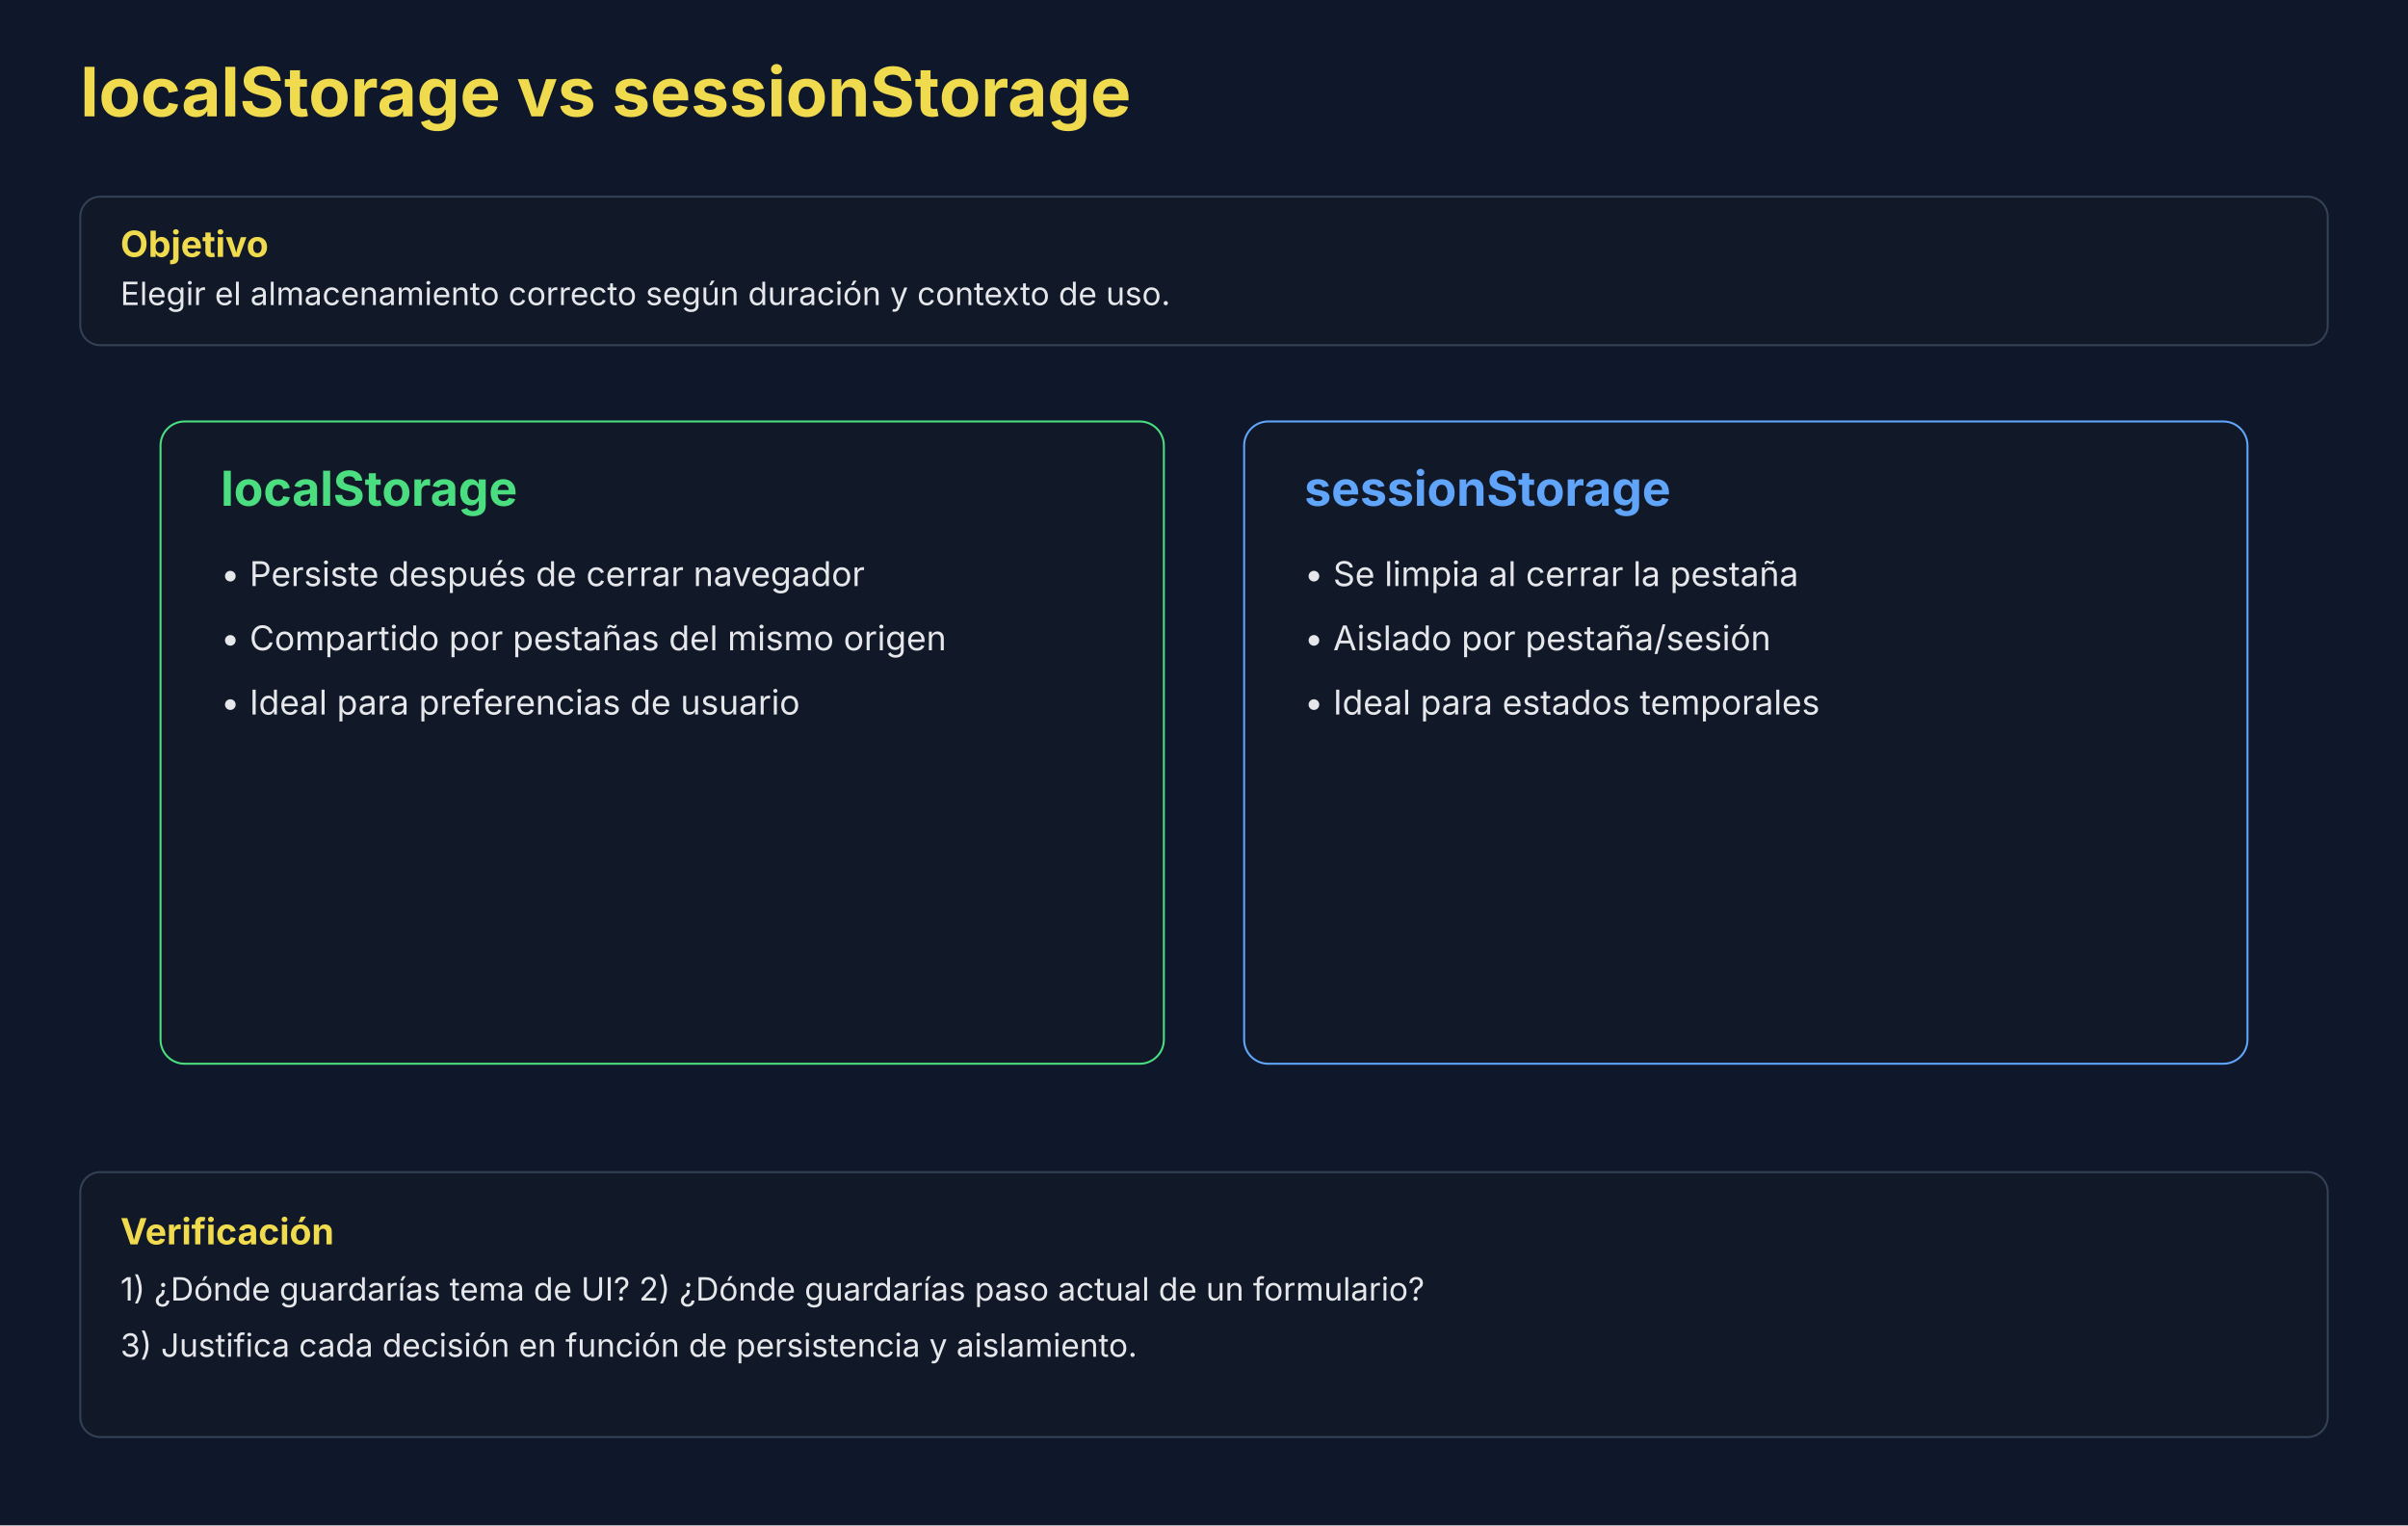
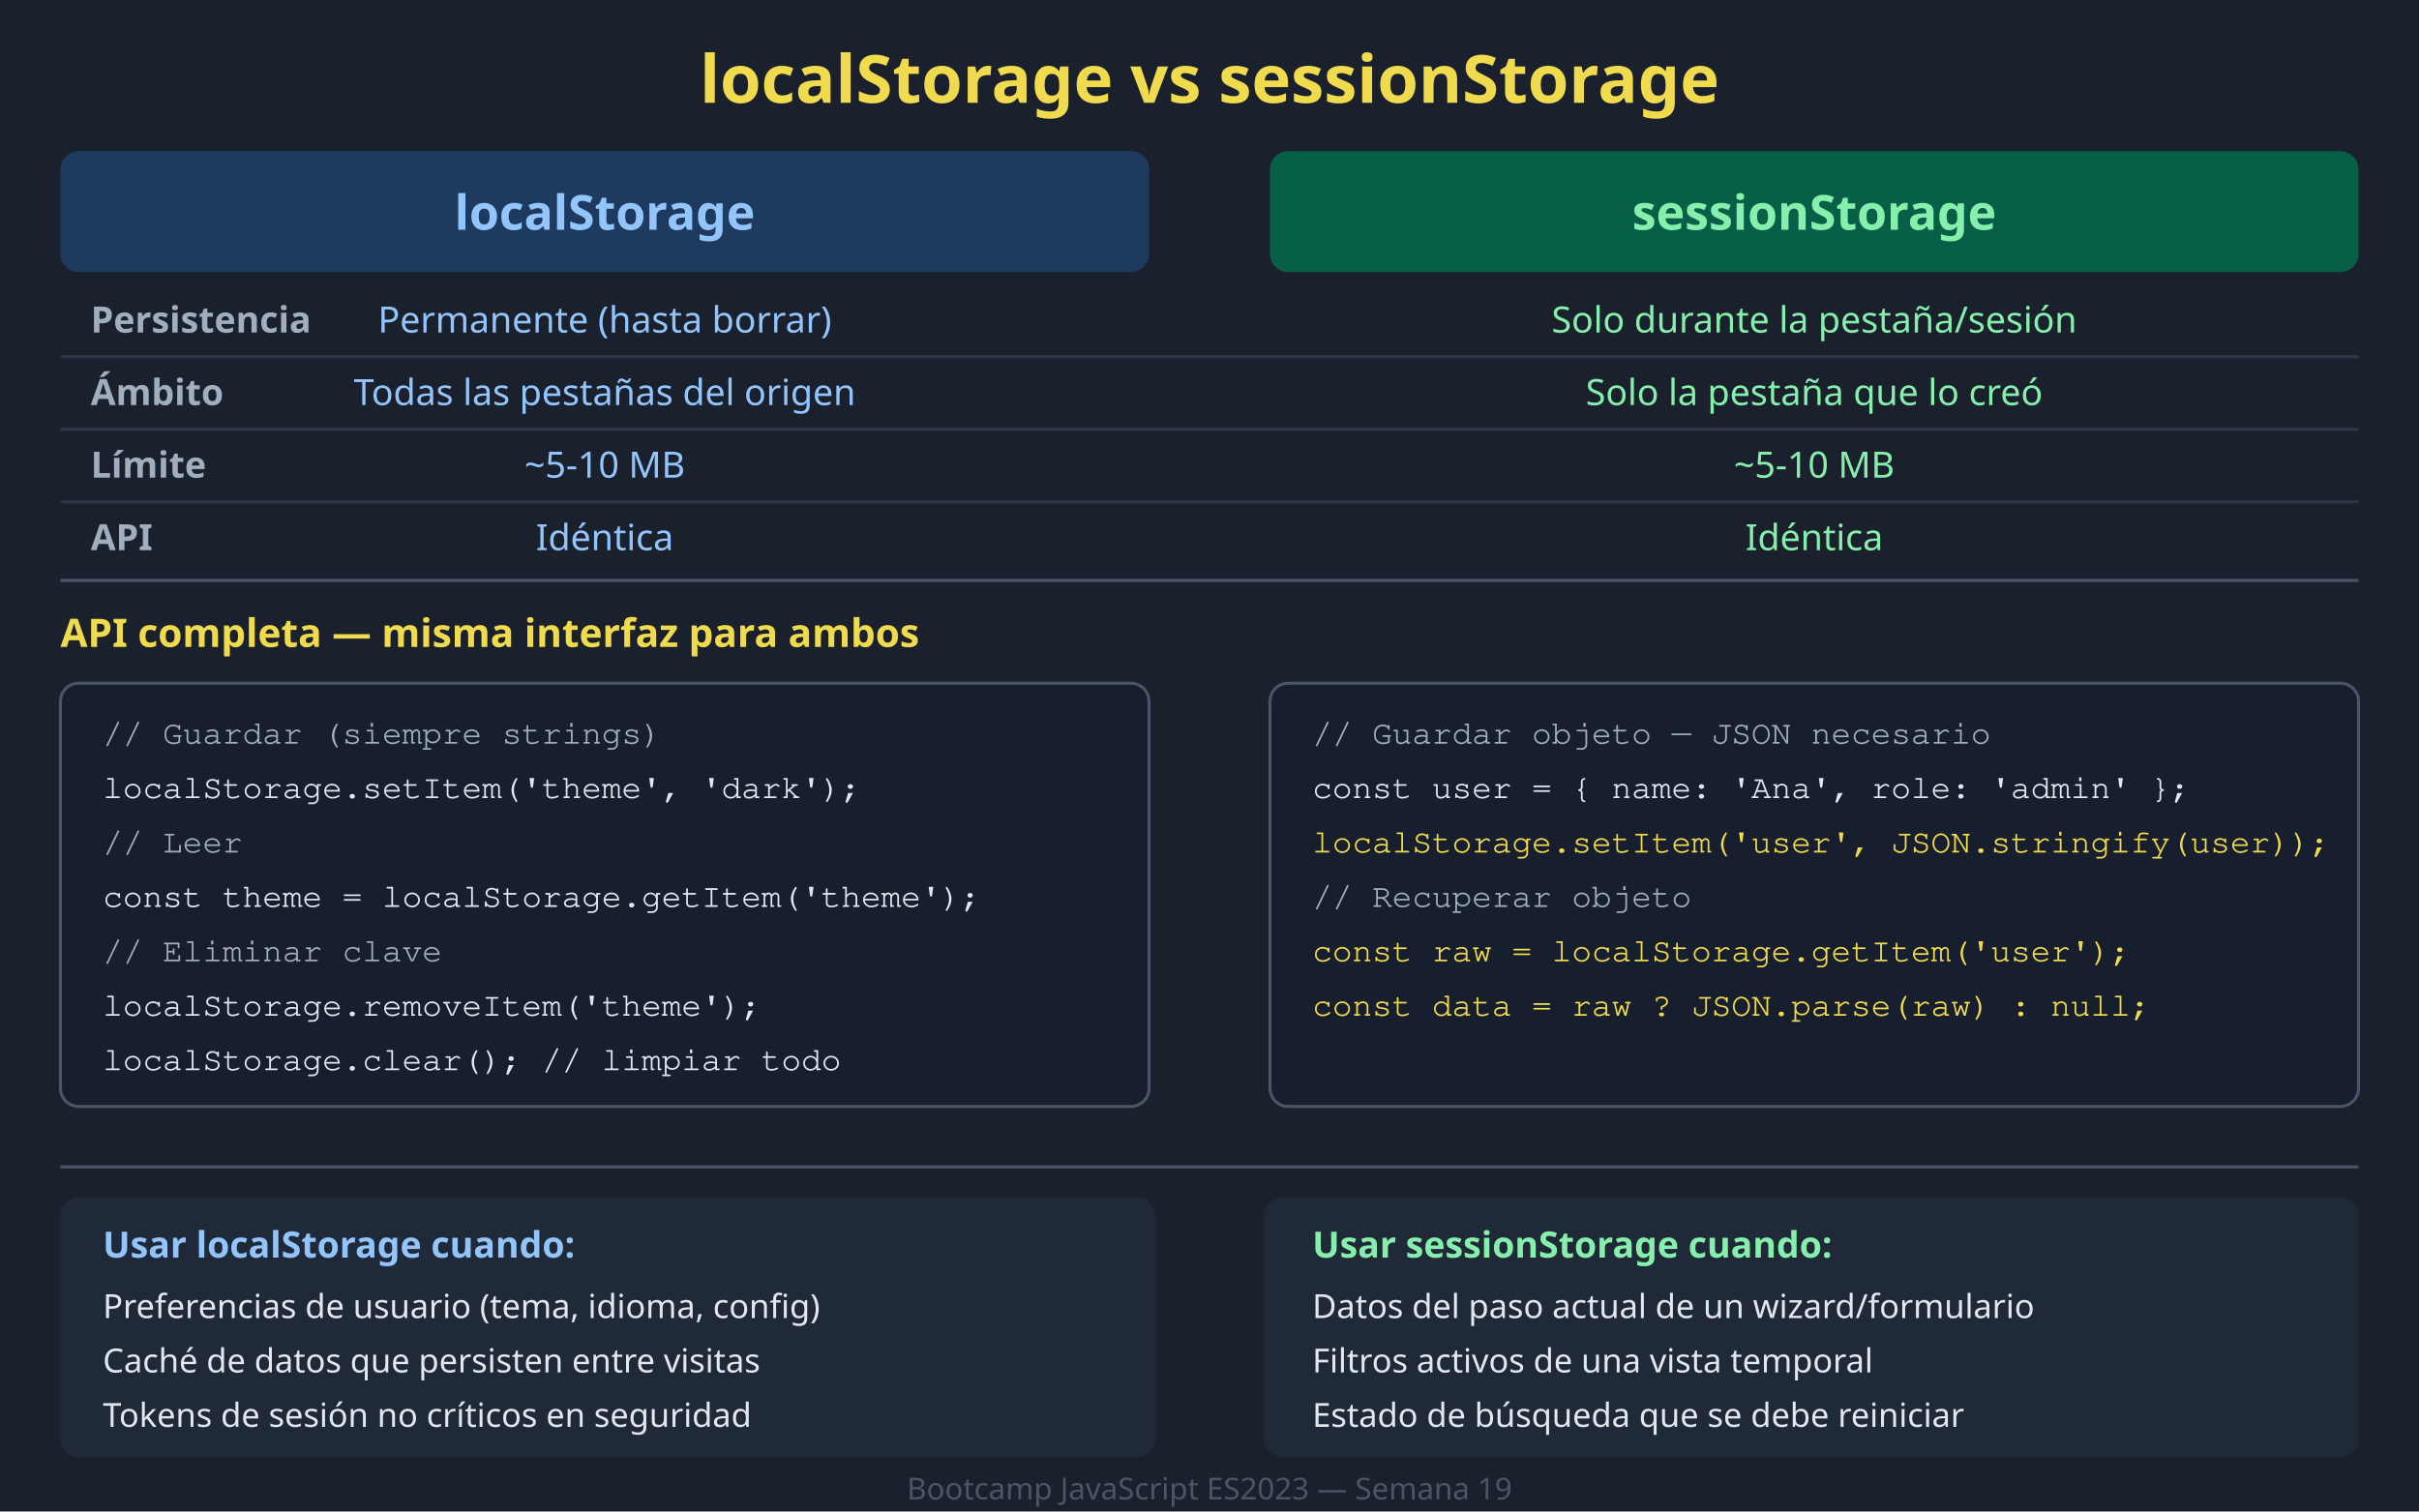
- <svg xmlns="http://www.w3.org/2000/svg" width="1200" height="760" viewBox="0 0 1200 760" role="img" aria-labelledby="title desc">
-   <rect width="1200" height="760" fill="#0f172a" />
-   <text x="40" y="58" fill="#f0db4f" font-size="34" font-family="Inter, Roboto, sans-serif" font-weight="700">localStorage vs sessionStorage</text>
-   <rect x="40" y="98" width="1120" height="74" rx="10" fill="#111827" stroke="#334155" />
-   <text x="60" y="128" fill="#f0db4f" font-size="18" font-family="Inter, Roboto, sans-serif" font-weight="700">Objetivo</text>
-   <text x="60" y="152" fill="#e5e7eb" font-size="16" font-family="Inter, Roboto, sans-serif">Elegir el almacenamiento correcto según duración y contexto de uso.</text>
-   <rect x="80" y="210" width="500" height="320" rx="12" fill="#111827" stroke="#4ade80" />
-   <text x="110" y="252" fill="#4ade80" font-size="24" font-family="Inter, Roboto, sans-serif" font-weight="700">localStorage</text>
-   <text x="110" y="292" fill="#e5e7eb" font-size="17" font-family="Inter, Roboto, sans-serif">• Persiste después de cerrar navegador</text>
-   <text x="110" y="324" fill="#e5e7eb" font-size="17" font-family="Inter, Roboto, sans-serif">• Compartido por pestañas del mismo origen</text>
-   <text x="110" y="356" fill="#e5e7eb" font-size="17" font-family="Inter, Roboto, sans-serif">• Ideal para preferencias de usuario</text>
-   <rect x="620" y="210" width="500" height="320" rx="12" fill="#111827" stroke="#60a5fa" />
-   <text x="650" y="252" fill="#60a5fa" font-size="24" font-family="Inter, Roboto, sans-serif" font-weight="700">sessionStorage</text>
-   <text x="650" y="292" fill="#e5e7eb" font-size="17" font-family="Inter, Roboto, sans-serif">• Se limpia al cerrar la pestaña</text>
-   <text x="650" y="324" fill="#e5e7eb" font-size="17" font-family="Inter, Roboto, sans-serif">• Aislado por pestaña/sesión</text>
-   <text x="650" y="356" fill="#e5e7eb" font-size="17" font-family="Inter, Roboto, sans-serif">• Ideal para estados temporales</text>
-   <rect x="40" y="584" width="1120" height="132" rx="10" fill="#111827" stroke="#334155" />
-   <text x="60" y="620" fill="#f0db4f" font-size="18" font-family="Inter, Roboto, sans-serif" font-weight="700">Verificación</text>
-   <text x="60" y="648" fill="#e5e7eb" font-size="16" font-family="Inter, Roboto, sans-serif">1) ¿Dónde guardarías tema de UI? 2) ¿Dónde guardarías paso actual de un formulario?</text>
-   <text x="60" y="676" fill="#e5e7eb" font-size="16" font-family="Inter, Roboto, sans-serif">3) Justifica cada decisión en función de persistencia y aislamiento.</text>
+ <svg xmlns="http://www.w3.org/2000/svg" viewBox="0 0 800 500">
+   <rect width="800" height="500" fill="#1a202c" />
+   <text x="400" y="34" font-family="system-ui,sans-serif" font-size="22" font-weight="bold" fill="#f0db4f" text-anchor="middle">localStorage vs sessionStorage</text>
+   <rect x="20" y="50" width="360" height="40" fill="#1e3a5f" rx="6" />
+   <text x="200" y="76" font-family="system-ui,sans-serif" font-size="16" font-weight="bold" fill="#93c5fd" text-anchor="middle">localStorage</text>
+   <rect x="420" y="50" width="360" height="40" fill="#065f46" rx="6" />
+   <text x="600" y="76" font-family="system-ui,sans-serif" font-size="16" font-weight="bold" fill="#86efac" text-anchor="middle">sessionStorage</text>
+   <text x="30" y="110" font-family="system-ui,sans-serif" font-size="12" font-weight="bold" fill="#a0aec0">Persistencia</text>
+   <text x="200" y="110" font-family="system-ui,sans-serif" font-size="12" fill="#93c5fd" text-anchor="middle">Permanente (hasta borrar)</text>
+   <text x="600" y="110" font-family="system-ui,sans-serif" font-size="12" fill="#86efac" text-anchor="middle">Solo durante la pestaña/sesión</text>
+   <line x1="20" y1="118" x2="780" y2="118" stroke="#2d3748" stroke-width="1" />
+   <text x="30" y="134" font-family="system-ui,sans-serif" font-size="12" font-weight="bold" fill="#a0aec0">Ámbito</text>
+   <text x="200" y="134" font-family="system-ui,sans-serif" font-size="12" fill="#93c5fd" text-anchor="middle">Todas las pestañas del origen</text>
+   <text x="600" y="134" font-family="system-ui,sans-serif" font-size="12" fill="#86efac" text-anchor="middle">Solo la pestaña que lo creó</text>
+   <line x1="20" y1="142" x2="780" y2="142" stroke="#2d3748" stroke-width="1" />
+   <text x="30" y="158" font-family="system-ui,sans-serif" font-size="12" font-weight="bold" fill="#a0aec0">Límite</text>
+   <text x="200" y="158" font-family="system-ui,sans-serif" font-size="12" fill="#93c5fd" text-anchor="middle">~5-10 MB</text>
+   <text x="600" y="158" font-family="system-ui,sans-serif" font-size="12" fill="#86efac" text-anchor="middle">~5-10 MB</text>
+   <line x1="20" y1="166" x2="780" y2="166" stroke="#2d3748" stroke-width="1" />
+   <text x="30" y="182" font-family="system-ui,sans-serif" font-size="12" font-weight="bold" fill="#a0aec0">API</text>
+   <text x="200" y="182" font-family="system-ui,sans-serif" font-size="12" fill="#93c5fd" text-anchor="middle">Idéntica</text>
+   <text x="600" y="182" font-family="system-ui,sans-serif" font-size="12" fill="#86efac" text-anchor="middle">Idéntica</text>
+   <line x1="20" y1="192" x2="780" y2="192" stroke="#4a5568" stroke-width="1" />
+   <text x="20" y="214" font-family="system-ui,sans-serif" font-size="13" font-weight="bold" fill="#f0db4f">API completa — misma interfaz para ambos</text>
+   <rect x="20" y="226" width="360" height="140" fill="#171e2e" rx="6" stroke="#4a5568" stroke-width="1" />
+   <text x="34" y="246" font-family="Courier,monospace" font-size="11" fill="#a0aec0">// Guardar (siempre strings)</text>
+   <text x="34" y="264" font-family="Courier,monospace" font-size="11" fill="#e2e8f0">localStorage.setItem('theme', 'dark');</text>
+   <text x="34" y="282" font-family="Courier,monospace" font-size="11" fill="#a0aec0">// Leer</text>
+   <text x="34" y="300" font-family="Courier,monospace" font-size="11" fill="#e2e8f0">const theme = localStorage.getItem('theme');</text>
+   <text x="34" y="318" font-family="Courier,monospace" font-size="11" fill="#a0aec0">// Eliminar clave</text>
+   <text x="34" y="336" font-family="Courier,monospace" font-size="11" fill="#e2e8f0">localStorage.removeItem('theme');</text>
+   <text x="34" y="354" font-family="Courier,monospace" font-size="11" fill="#e2e8f0">localStorage.clear(); // limpiar todo</text>
+   <rect x="420" y="226" width="360" height="140" fill="#171e2e" rx="6" stroke="#4a5568" stroke-width="1" />
+   <text x="434" y="246" font-family="Courier,monospace" font-size="11" fill="#a0aec0">// Guardar objeto — JSON necesario</text>
+   <text x="434" y="264" font-family="Courier,monospace" font-size="11" fill="#e2e8f0">const user = { name: 'Ana', role: 'admin' };</text>
+   <text x="434" y="282" font-family="Courier,monospace" font-size="11" fill="#f0db4f">localStorage.setItem('user', JSON.stringify(user));</text>
+   <text x="434" y="300" font-family="Courier,monospace" font-size="11" fill="#a0aec0">// Recuperar objeto</text>
+   <text x="434" y="318" font-family="Courier,monospace" font-size="11" fill="#f0db4f">const raw = localStorage.getItem('user');</text>
+   <text x="434" y="336" font-family="Courier,monospace" font-size="11" fill="#f0db4f">const data = raw ? JSON.parse(raw) : null;</text>
+   <line x1="20" y1="386" x2="780" y2="386" stroke="#4a5568" stroke-width="1" />
+   <rect x="20" y="396" width="362" height="86" fill="#1f2937" rx="6" />
+   <text x="34" y="416" font-family="system-ui,sans-serif" font-size="12" font-weight="bold" fill="#93c5fd">Usar localStorage cuando:</text>
+   <text x="34" y="436" font-family="system-ui,sans-serif" font-size="11" fill="#e2e8f0">Preferencias de usuario (tema, idioma, config)</text>
+   <text x="34" y="454" font-family="system-ui,sans-serif" font-size="11" fill="#e2e8f0">Caché de datos que persisten entre visitas</text>
+   <text x="34" y="472" font-family="system-ui,sans-serif" font-size="11" fill="#e2e8f0">Tokens de sesión no críticos en seguridad</text>
+   <rect x="418" y="396" width="362" height="86" fill="#1f2937" rx="6" />
+   <text x="434" y="416" font-family="system-ui,sans-serif" font-size="12" font-weight="bold" fill="#86efac">Usar sessionStorage cuando:</text>
+   <text x="434" y="436" font-family="system-ui,sans-serif" font-size="11" fill="#e2e8f0">Datos del paso actual de un wizard/formulario</text>
+   <text x="434" y="454" font-family="system-ui,sans-serif" font-size="11" fill="#e2e8f0">Filtros activos de una vista temporal</text>
+   <text x="434" y="472" font-family="system-ui,sans-serif" font-size="11" fill="#e2e8f0">Estado de búsqueda que se debe reiniciar</text>
+   <text x="400" y="496" font-family="system-ui,sans-serif" font-size="10" fill="#4a5568" text-anchor="middle">Bootcamp JavaScript ES2023 — Semana 19</text>
</svg>
